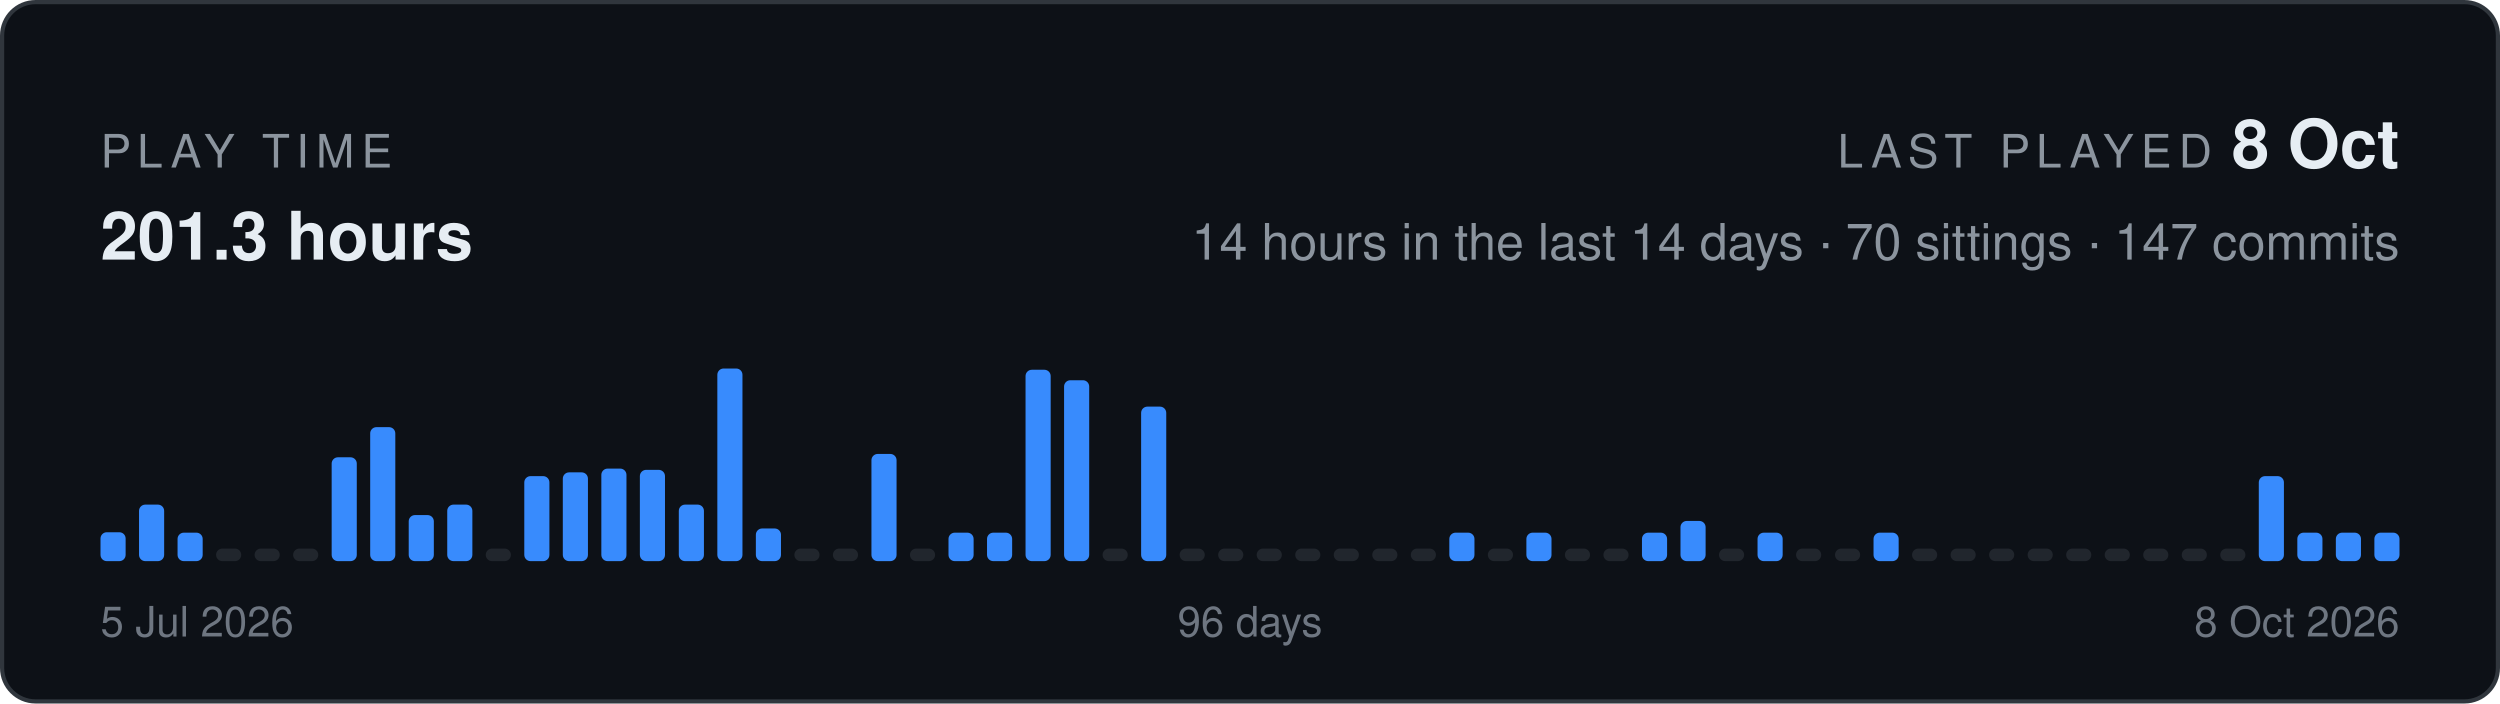
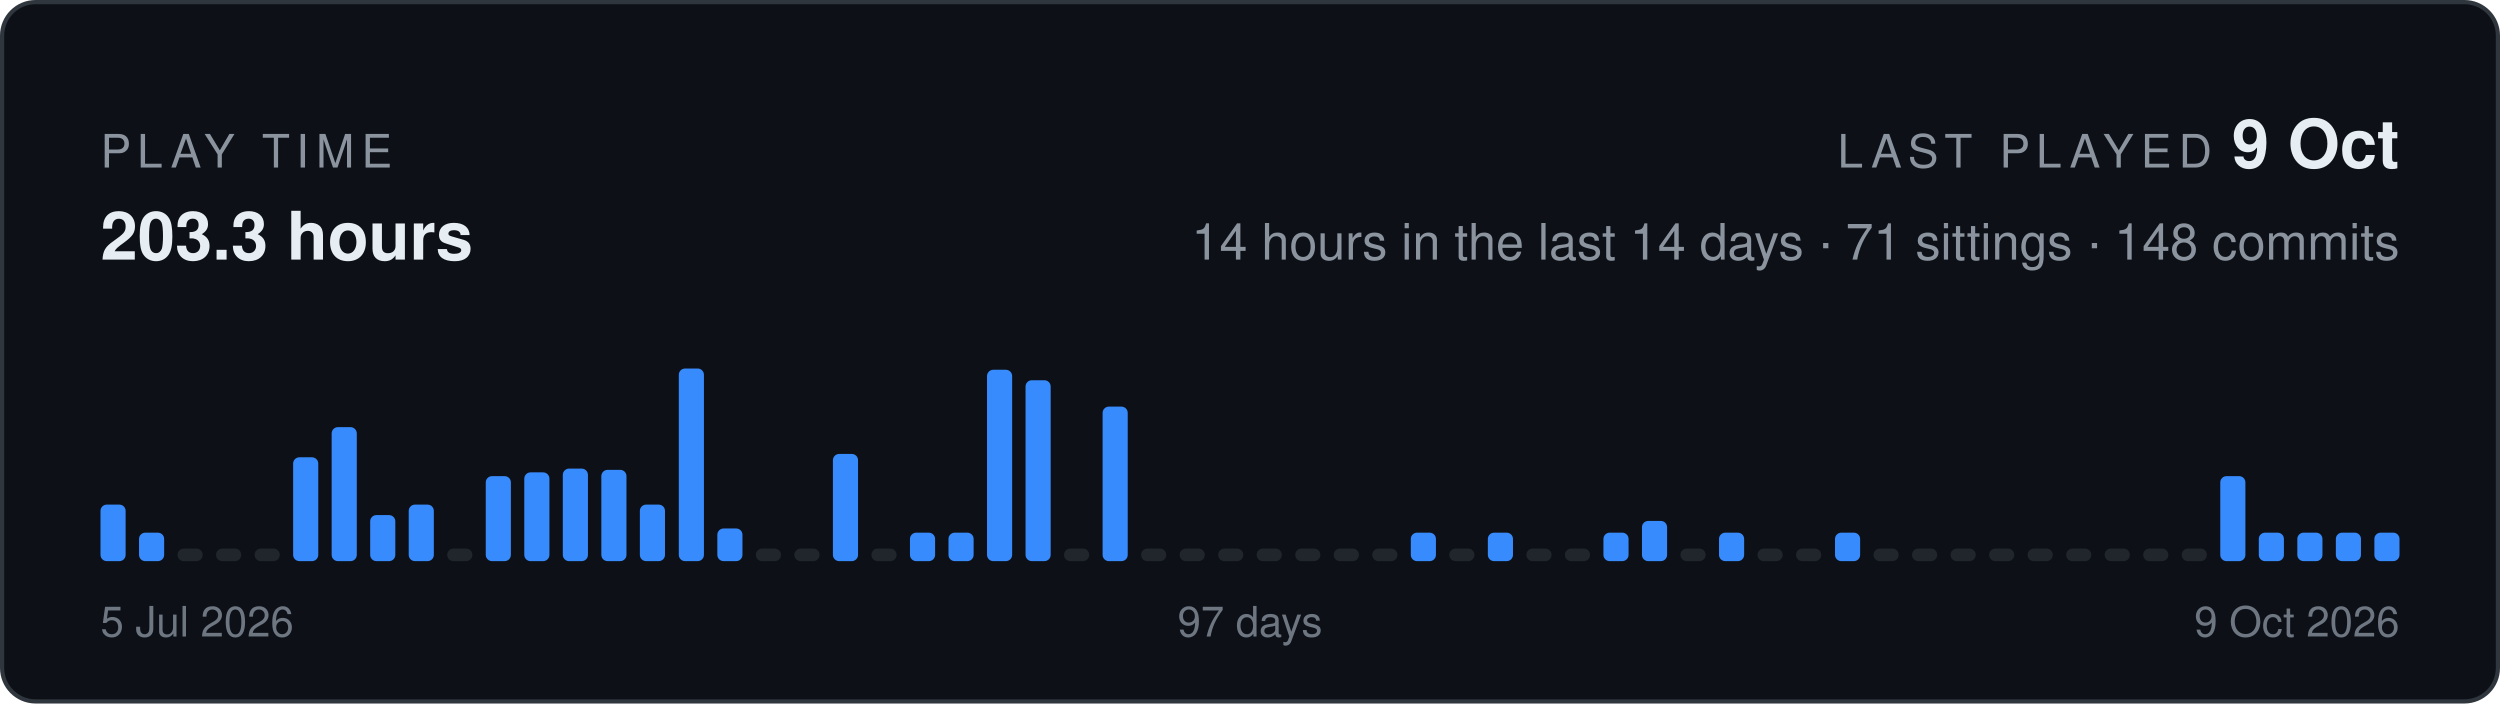
- <svg xmlns="http://www.w3.org/2000/svg" width="597" height="168" viewBox="0 0 597 168" role="img" aria-label="Play time: 201.3 hours over 147 commits, last played 8 Oct">
+ <svg xmlns="http://www.w3.org/2000/svg" width="597" height="168" viewBox="0 0 597 168" role="img" aria-label="Play time: 203.3 hours over 148 commits, last played 9 Oct">
  <style>
    .card { fill: #0d1117; stroke: #30363d }
    text { font-family: -apple-system, BlinkMacSystemFont, "Segoe UI", Helvetica, Arial, sans-serif }
    .label { font-size: 11px; letter-spacing: 1.7px; fill: #8b949e }
    .stat { font-size: 16px; font-weight: 600; letter-spacing: normal; fill: #e6edf3 }
    .note { font-size: 12px; fill: #8b949e }
    .axis { font-size: 10px; fill: #6e7681 }
    .bar { fill: #388bfd }
    .bar-quiet { fill: #21262d }
  </style>
  <rect class="card" x="0.5" y="0.5" width="596" height="167" rx="8" />
  <text class="label" x="24" y="40">PLAY TIME</text>
-   <text class="stat" x="24" y="62">201.3 hours</text>
-   <text class="label" x="573" y="40" text-anchor="end">LAST PLAYED <tspan class="stat">8 Oct</tspan>
+   <text class="stat" x="24" y="62">203.3 hours</text>
+   <text class="label" x="573" y="40" text-anchor="end">LAST PLAYED <tspan class="stat">9 Oct</tspan>
  </text>
-   <text class="note" x="573" y="62" text-anchor="end">14 hours in the last 14 days   ·   70 sittings   ·   147 commits</text>
-   <rect class="bar" x="24.0" y="127.1" width="6" height="6.9" rx="1.5" />
-   <rect class="bar" x="33.2" y="120.5" width="6" height="13.5" rx="1.5" />
-   <rect class="bar" x="42.4" y="127.2" width="6" height="6.8" rx="1.5" />
+   <text class="note" x="573" y="62" text-anchor="end">14 hours in the last 14 days   ·   71 sittings   ·   148 commits</text>
+   <rect class="bar" x="24.0" y="120.5" width="6" height="13.5" rx="1.5" />
+   <rect class="bar" x="33.2" y="127.2" width="6" height="6.8" rx="1.5" />
+   <rect class="bar-quiet" x="42.4" y="131.0" width="6" height="3.0" rx="1.5" />
  <rect class="bar-quiet" x="51.6" y="131.0" width="6" height="3.0" rx="1.5" />
  <rect class="bar-quiet" x="60.8" y="131.0" width="6" height="3.0" rx="1.5" />
-   <rect class="bar-quiet" x="70.0" y="131.0" width="6" height="3.0" rx="1.5" />
-   <rect class="bar" x="79.2" y="109.2" width="6" height="24.8" rx="1.5" />
-   <rect class="bar" x="88.4" y="102.0" width="6" height="32.0" rx="1.5" />
-   <rect class="bar" x="97.6" y="123.0" width="6" height="11.0" rx="1.5" />
-   <rect class="bar" x="106.8" y="120.5" width="6" height="13.5" rx="1.5" />
-   <rect class="bar-quiet" x="116.0" y="131.0" width="6" height="3.0" rx="1.5" />
-   <rect class="bar" x="125.2" y="113.7" width="6" height="20.3" rx="1.5" />
-   <rect class="bar" x="134.4" y="112.8" width="6" height="21.2" rx="1.5" />
-   <rect class="bar" x="143.6" y="111.9" width="6" height="22.1" rx="1.5" />
-   <rect class="bar" x="152.8" y="112.2" width="6" height="21.8" rx="1.5" />
-   <rect class="bar" x="162.1" y="120.5" width="6" height="13.5" rx="1.5" />
-   <rect class="bar" x="171.3" y="88.0" width="6" height="46.0" rx="1.5" />
-   <rect class="bar" x="180.5" y="126.2" width="6" height="7.8" rx="1.5" />
+   <rect class="bar" x="70.0" y="109.2" width="6" height="24.8" rx="1.5" />
+   <rect class="bar" x="79.2" y="102.0" width="6" height="32.0" rx="1.5" />
+   <rect class="bar" x="88.4" y="123.0" width="6" height="11.0" rx="1.5" />
+   <rect class="bar" x="97.6" y="120.5" width="6" height="13.5" rx="1.5" />
+   <rect class="bar-quiet" x="106.8" y="131.0" width="6" height="3.0" rx="1.5" />
+   <rect class="bar" x="116.0" y="113.7" width="6" height="20.3" rx="1.5" />
+   <rect class="bar" x="125.2" y="112.8" width="6" height="21.2" rx="1.5" />
+   <rect class="bar" x="134.4" y="111.9" width="6" height="22.1" rx="1.5" />
+   <rect class="bar" x="143.6" y="112.2" width="6" height="21.8" rx="1.5" />
+   <rect class="bar" x="152.8" y="120.5" width="6" height="13.5" rx="1.5" />
+   <rect class="bar" x="162.1" y="88.0" width="6" height="46.0" rx="1.5" />
+   <rect class="bar" x="171.3" y="126.2" width="6" height="7.8" rx="1.5" />
+   <rect class="bar-quiet" x="180.5" y="131.0" width="6" height="3.0" rx="1.5" />
  <rect class="bar-quiet" x="189.7" y="131.0" width="6" height="3.0" rx="1.5" />
-   <rect class="bar-quiet" x="198.9" y="131.0" width="6" height="3.0" rx="1.5" />
-   <rect class="bar" x="208.1" y="108.4" width="6" height="25.6" rx="1.5" />
-   <rect class="bar-quiet" x="217.3" y="131.0" width="6" height="3.0" rx="1.5" />
+   <rect class="bar" x="198.9" y="108.4" width="6" height="25.6" rx="1.5" />
+   <rect class="bar-quiet" x="208.1" y="131.0" width="6" height="3.0" rx="1.5" />
+   <rect class="bar" x="217.3" y="127.2" width="6" height="6.8" rx="1.5" />
  <rect class="bar" x="226.5" y="127.2" width="6" height="6.8" rx="1.5" />
-   <rect class="bar" x="235.7" y="127.2" width="6" height="6.8" rx="1.5" />
-   <rect class="bar" x="244.9" y="88.3" width="6" height="45.7" rx="1.5" />
-   <rect class="bar" x="254.1" y="90.8" width="6" height="43.2" rx="1.5" />
-   <rect class="bar-quiet" x="263.3" y="131.0" width="6" height="3.0" rx="1.5" />
-   <rect class="bar" x="272.5" y="97.1" width="6" height="36.9" rx="1.5" />
+   <rect class="bar" x="235.7" y="88.3" width="6" height="45.7" rx="1.5" />
+   <rect class="bar" x="244.9" y="90.8" width="6" height="43.2" rx="1.5" />
+   <rect class="bar-quiet" x="254.1" y="131.0" width="6" height="3.0" rx="1.5" />
+   <rect class="bar" x="263.3" y="97.1" width="6" height="36.9" rx="1.5" />
+   <rect class="bar-quiet" x="272.5" y="131.0" width="6" height="3.0" rx="1.5" />
  <rect class="bar-quiet" x="281.7" y="131.0" width="6" height="3.0" rx="1.5" />
  <rect class="bar-quiet" x="290.9" y="131.0" width="6" height="3.0" rx="1.5" />
  <rect class="bar-quiet" x="300.1" y="131.0" width="6" height="3.0" rx="1.5" />
  <rect class="bar-quiet" x="309.3" y="131.0" width="6" height="3.0" rx="1.5" />
  <rect class="bar-quiet" x="318.5" y="131.0" width="6" height="3.0" rx="1.5" />
  <rect class="bar-quiet" x="327.7" y="131.0" width="6" height="3.0" rx="1.5" />
-   <rect class="bar-quiet" x="336.9" y="131.0" width="6" height="3.0" rx="1.5" />
-   <rect class="bar" x="346.1" y="127.2" width="6" height="6.8" rx="1.5" />
-   <rect class="bar-quiet" x="355.3" y="131.0" width="6" height="3.0" rx="1.5" />
-   <rect class="bar" x="364.5" y="127.2" width="6" height="6.8" rx="1.5" />
+   <rect class="bar" x="336.9" y="127.2" width="6" height="6.8" rx="1.5" />
+   <rect class="bar-quiet" x="346.1" y="131.0" width="6" height="3.0" rx="1.5" />
+   <rect class="bar" x="355.3" y="127.2" width="6" height="6.8" rx="1.5" />
+   <rect class="bar-quiet" x="364.5" y="131.0" width="6" height="3.0" rx="1.5" />
  <rect class="bar-quiet" x="373.7" y="131.0" width="6" height="3.0" rx="1.5" />
-   <rect class="bar-quiet" x="382.9" y="131.0" width="6" height="3.0" rx="1.5" />
-   <rect class="bar" x="392.1" y="127.2" width="6" height="6.8" rx="1.5" />
-   <rect class="bar" x="401.3" y="124.4" width="6" height="9.6" rx="1.5" />
-   <rect class="bar-quiet" x="410.5" y="131.0" width="6" height="3.0" rx="1.5" />
-   <rect class="bar" x="419.7" y="127.2" width="6" height="6.8" rx="1.5" />
+   <rect class="bar" x="382.9" y="127.2" width="6" height="6.8" rx="1.5" />
+   <rect class="bar" x="392.1" y="124.4" width="6" height="9.6" rx="1.5" />
+   <rect class="bar-quiet" x="401.3" y="131.0" width="6" height="3.0" rx="1.5" />
+   <rect class="bar" x="410.5" y="127.2" width="6" height="6.8" rx="1.5" />
+   <rect class="bar-quiet" x="419.7" y="131.0" width="6" height="3.0" rx="1.5" />
  <rect class="bar-quiet" x="428.9" y="131.0" width="6" height="3.0" rx="1.5" />
-   <rect class="bar-quiet" x="438.2" y="131.0" width="6" height="3.0" rx="1.5" />
-   <rect class="bar" x="447.4" y="127.2" width="6" height="6.8" rx="1.5" />
+   <rect class="bar" x="438.2" y="127.2" width="6" height="6.8" rx="1.5" />
+   <rect class="bar-quiet" x="447.4" y="131.0" width="6" height="3.0" rx="1.5" />
  <rect class="bar-quiet" x="456.6" y="131.0" width="6" height="3.0" rx="1.5" />
  <rect class="bar-quiet" x="465.8" y="131.0" width="6" height="3.0" rx="1.5" />
  <rect class="bar-quiet" x="475.0" y="131.0" width="6" height="3.0" rx="1.5" />
  <rect class="bar-quiet" x="484.2" y="131.0" width="6" height="3.0" rx="1.5" />
  <rect class="bar-quiet" x="493.4" y="131.0" width="6" height="3.0" rx="1.5" />
  <rect class="bar-quiet" x="502.6" y="131.0" width="6" height="3.0" rx="1.5" />
  <rect class="bar-quiet" x="511.8" y="131.0" width="6" height="3.0" rx="1.5" />
  <rect class="bar-quiet" x="521.0" y="131.0" width="6" height="3.0" rx="1.5" />
-   <rect class="bar-quiet" x="530.2" y="131.0" width="6" height="3.0" rx="1.5" />
-   <rect class="bar" x="539.4" y="113.7" width="6" height="20.3" rx="1.5" />
+   <rect class="bar" x="530.2" y="113.7" width="6" height="20.3" rx="1.5" />
+   <rect class="bar" x="539.4" y="127.2" width="6" height="6.8" rx="1.5" />
  <rect class="bar" x="548.6" y="127.2" width="6" height="6.8" rx="1.5" />
  <rect class="bar" x="557.8" y="127.2" width="6" height="6.8" rx="1.5" />
  <rect class="bar" x="567.0" y="127.2" width="6" height="6.8" rx="1.5" />
  <text class="axis" x="24" y="152">5 Jul 2026</text>
-   <text class="axis" x="298.5" y="152" text-anchor="middle">96 days</text>
-   <text class="axis" x="573" y="152" text-anchor="end">8 Oct 2026</text>
+   <text class="axis" x="298.5" y="152" text-anchor="middle">97 days</text>
+   <text class="axis" x="573" y="152" text-anchor="end">9 Oct 2026</text>
</svg>
